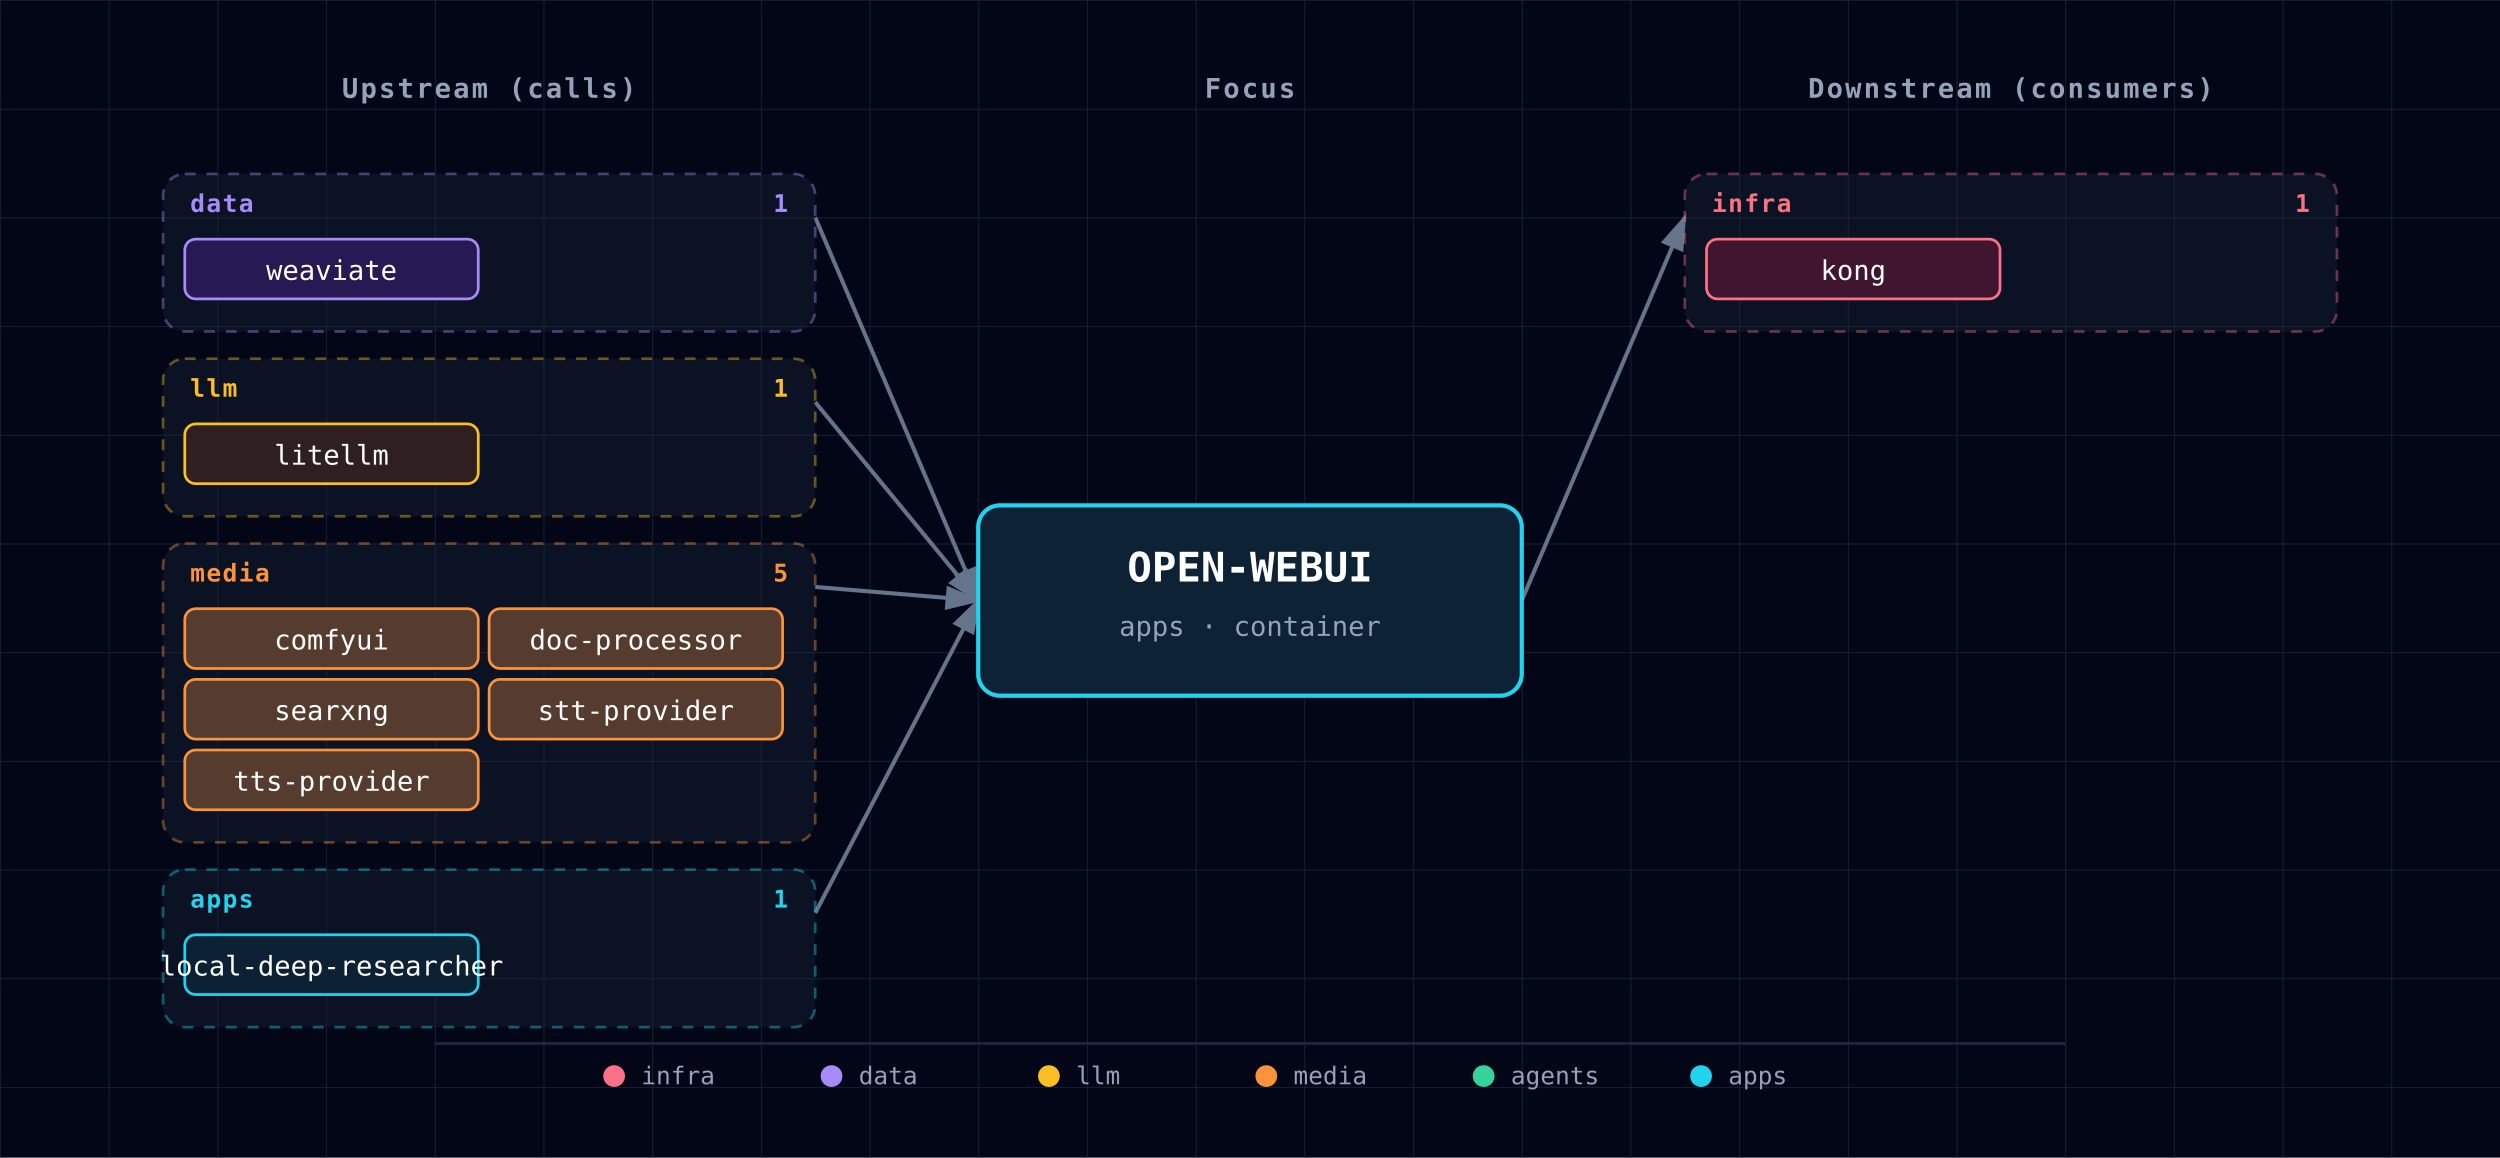
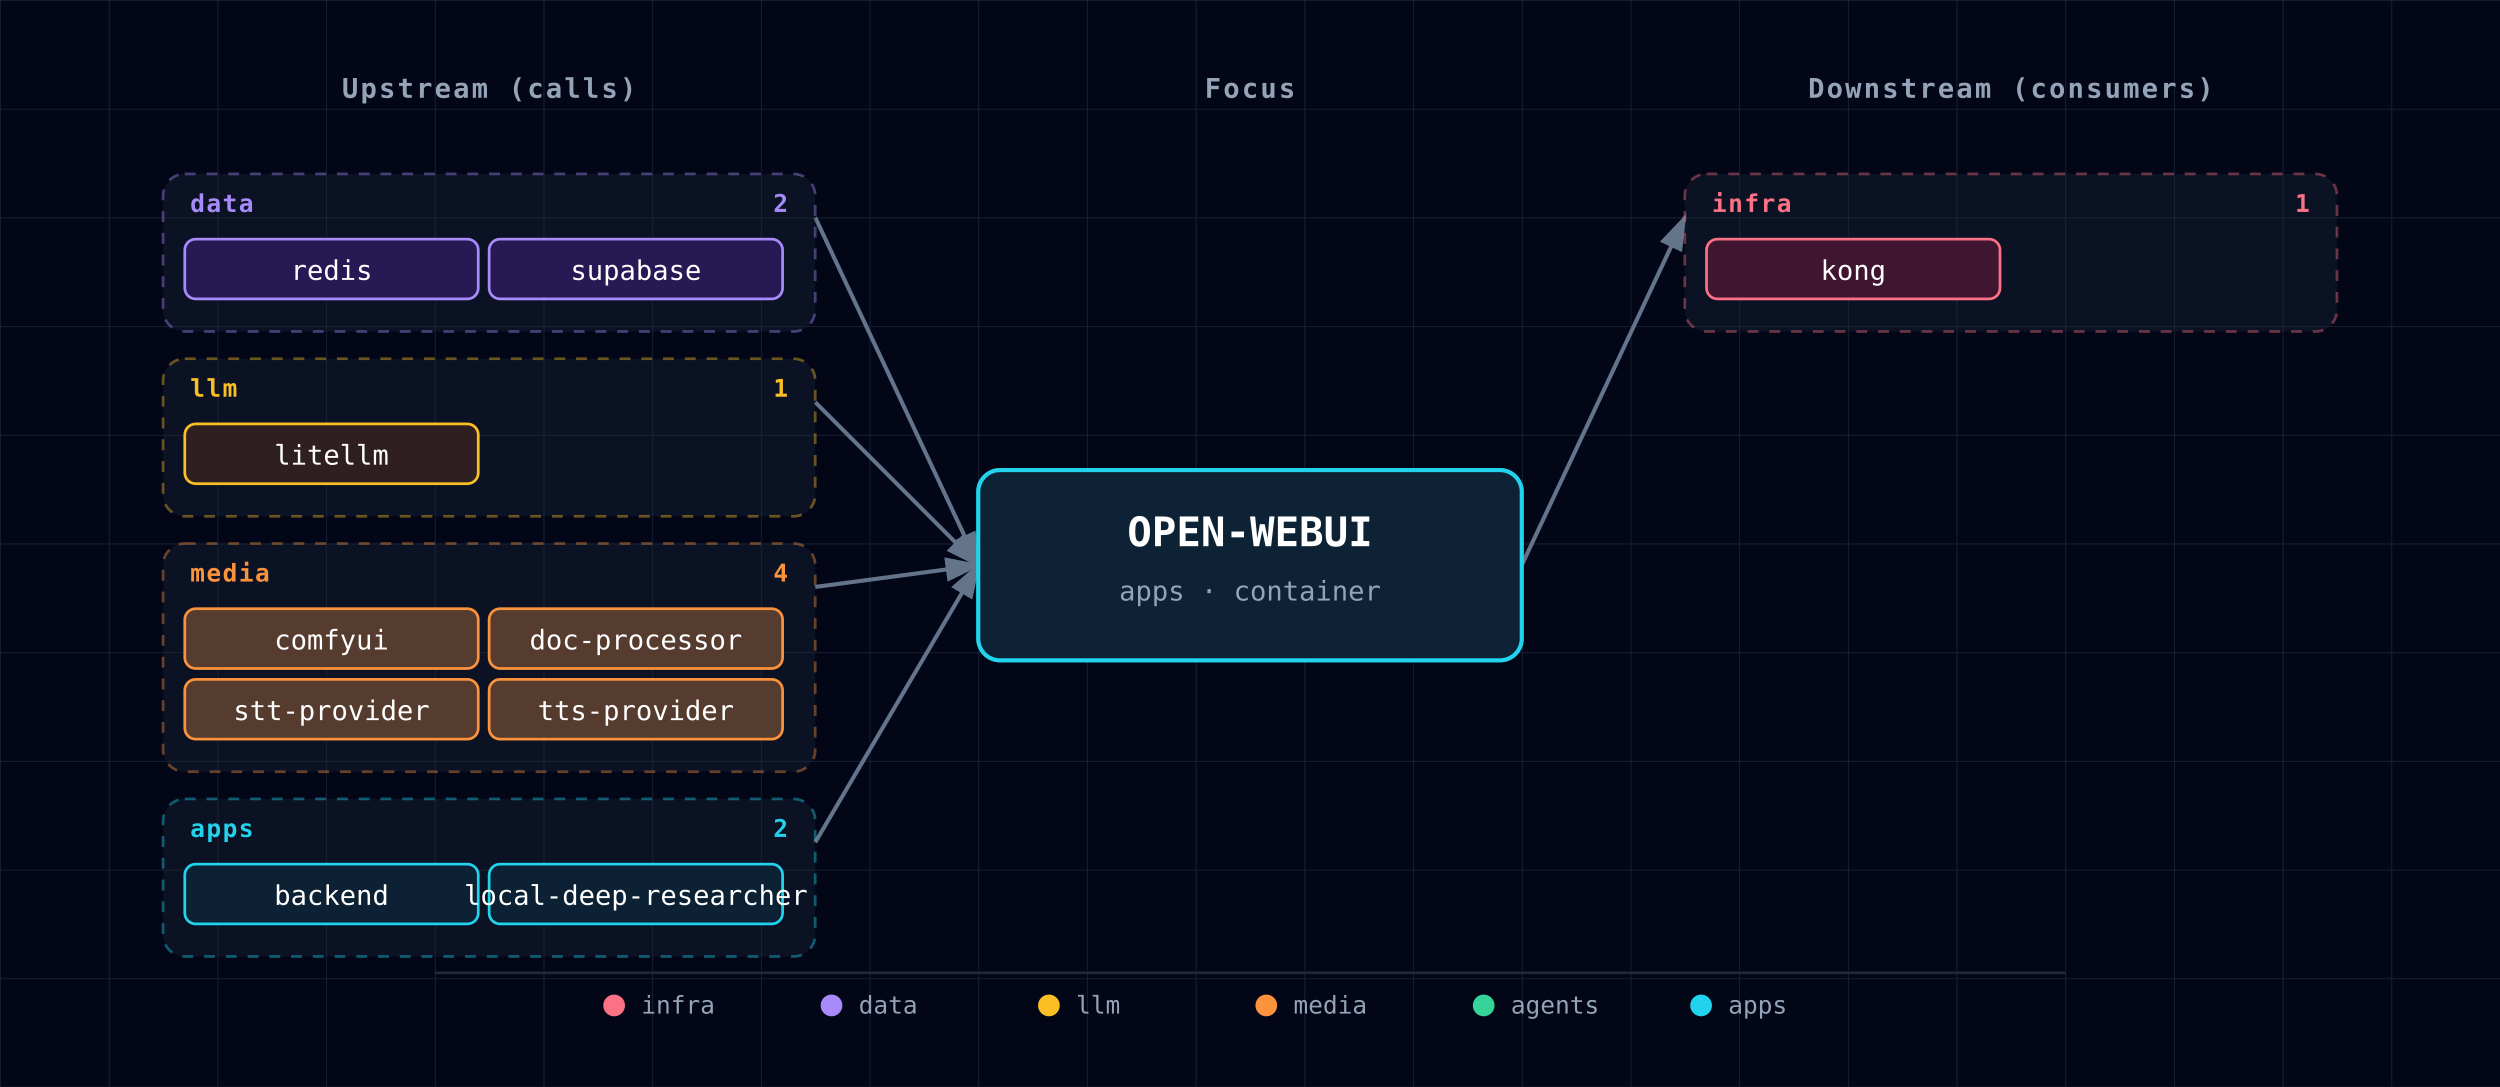
- <svg xmlns="http://www.w3.org/2000/svg" viewBox="0 0 920 426" font-family="'JetBrains Mono', 'Fira Code', Menlo, Consolas, monospace">
+ <svg xmlns="http://www.w3.org/2000/svg" viewBox="0 0 920 400" font-family="'JetBrains Mono', 'Fira Code', Menlo, Consolas, monospace">
  <defs>
    <pattern id="grid" width="40" height="40" patternUnits="userSpaceOnUse">
      <path d="M 40 0 L 0 0 0 40" fill="none" stroke="#1e293b" stroke-width="0.5" />
    </pattern>
    <marker id="arrowhead" markerWidth="9" markerHeight="6" refX="8" refY="3" orient="auto">
      <polygon points="0 0, 9 3, 0 6" fill="#64748b" />
    </marker>
    <filter id="focus-glow" x="-50%" y="-50%" width="200%" height="200%">
      <feGaussianBlur in="SourceAlpha" stdDeviation="6" />
      <feFlood flood-color="#22d3ee" flood-opacity="0.6" />
      <feComposite in2="SourceAlpha" operator="in" />
      <feMerge>
        <feMergeNode />
        <feMergeNode in="SourceGraphic" />
      </feMerge>
    </filter>
  </defs>
-   <rect width="920" height="426" fill="#020617" />
-   <rect width="920" height="426" fill="url(#grid)" />
+   <rect width="920" height="400" fill="#020617" />
+   <rect width="920" height="400" fill="url(#grid)" />
  <text x="180" y="36" fill="#94a3b8" font-size="10" font-weight="600" text-anchor="middle" letter-spacing="0.08em">Upstream (calls)</text>
  <text x="460" y="36" fill="#94a3b8" font-size="10" font-weight="600" text-anchor="middle" letter-spacing="0.08em">Focus</text>
  <text x="740" y="36" fill="#94a3b8" font-size="10" font-weight="600" text-anchor="middle" letter-spacing="0.08em">Downstream (consumers)</text>
-   <line x1="300" y1="80" x2="360" y2="221" stroke="#64748b" stroke-width="1.5" marker-end="url(#arrowhead)" />
-   <line x1="300" y1="148" x2="360" y2="221" stroke="#64748b" stroke-width="1.5" marker-end="url(#arrowhead)" />
-   <line x1="300" y1="216" x2="360" y2="221" stroke="#64748b" stroke-width="1.5" marker-end="url(#arrowhead)" />
-   <line x1="300" y1="336" x2="360" y2="221" stroke="#64748b" stroke-width="1.5" marker-end="url(#arrowhead)" />
-   <line x1="560" y1="221" x2="620" y2="80" stroke="#64748b" stroke-width="1.5" marker-end="url(#arrowhead)" />
+   <line x1="300" y1="80" x2="360" y2="208" stroke="#64748b" stroke-width="1.5" marker-end="url(#arrowhead)" />
+   <line x1="300" y1="148" x2="360" y2="208" stroke="#64748b" stroke-width="1.5" marker-end="url(#arrowhead)" />
+   <line x1="300" y1="216" x2="360" y2="208" stroke="#64748b" stroke-width="1.5" marker-end="url(#arrowhead)" />
+   <line x1="300" y1="310" x2="360" y2="208" stroke="#64748b" stroke-width="1.5" marker-end="url(#arrowhead)" />
+   <line x1="560" y1="208" x2="620" y2="80" stroke="#64748b" stroke-width="1.5" marker-end="url(#arrowhead)" />
  <g>
    <g class="cluster">
      <rect x="60" y="64" width="240" height="58" rx="8" fill="rgba(30,41,59,0.35)" stroke="#a78bfa" stroke-width="1" stroke-dasharray="4,4" stroke-opacity="0.4" />
      <text x="70" y="78" fill="#a78bfa" font-size="9" font-weight="700" text-anchor="start" style="letter-spacing:0.06em;text-transform:uppercase;">data</text>
-       <text x="290" y="78" fill="#a78bfa" font-size="9" font-weight="600" text-anchor="end">1</text>
+       <text x="290" y="78" fill="#a78bfa" font-size="9" font-weight="600" text-anchor="end">2</text>
    </g>
    <g>
      <rect x="68" y="88" width="108" height="22" rx="4" fill="#0f172a" />
      <rect x="68" y="88" width="108" height="22" rx="4" fill="rgba(76, 29, 149, 0.4)" stroke="#a78bfa" stroke-width="1" />
-       <text x="122" y="103" fill="white" font-size="10" text-anchor="middle">weaviate</text>
+       <text x="122" y="103" fill="white" font-size="10" text-anchor="middle">redis</text>
+     </g>
+     <g>
+       <rect x="180" y="88" width="108" height="22" rx="4" fill="#0f172a" />
+       <rect x="180" y="88" width="108" height="22" rx="4" fill="rgba(76, 29, 149, 0.4)" stroke="#a78bfa" stroke-width="1" />
+       <text x="234" y="103" fill="white" font-size="10" text-anchor="middle">supabase</text>
    </g>
    <g class="cluster">
      <rect x="60" y="132" width="240" height="58" rx="8" fill="rgba(30,41,59,0.35)" stroke="#fbbf24" stroke-width="1" stroke-dasharray="4,4" stroke-opacity="0.4" />
      <text x="70" y="146" fill="#fbbf24" font-size="9" font-weight="700" text-anchor="start" style="letter-spacing:0.06em;text-transform:uppercase;">llm</text>
      <text x="290" y="146" fill="#fbbf24" font-size="9" font-weight="600" text-anchor="end">1</text>
    </g>
    <g>
      <rect x="68" y="156" width="108" height="22" rx="4" fill="#0f172a" />
      <rect x="68" y="156" width="108" height="22" rx="4" fill="rgba(120, 53, 15, 0.3)" stroke="#fbbf24" stroke-width="1" />
      <text x="122" y="171" fill="white" font-size="10" text-anchor="middle">litellm</text>
    </g>
    <g class="cluster">
-       <rect x="60" y="200" width="240" height="110" rx="8" fill="rgba(30,41,59,0.35)" stroke="#fb923c" stroke-width="1" stroke-dasharray="4,4" stroke-opacity="0.4" />
+       <rect x="60" y="200" width="240" height="84" rx="8" fill="rgba(30,41,59,0.35)" stroke="#fb923c" stroke-width="1" stroke-dasharray="4,4" stroke-opacity="0.4" />
      <text x="70" y="214" fill="#fb923c" font-size="9" font-weight="700" text-anchor="start" style="letter-spacing:0.06em;text-transform:uppercase;">media</text>
-       <text x="290" y="214" fill="#fb923c" font-size="9" font-weight="600" text-anchor="end">5</text>
+       <text x="290" y="214" fill="#fb923c" font-size="9" font-weight="600" text-anchor="end">4</text>
    </g>
    <g>
      <rect x="68" y="224" width="108" height="22" rx="4" fill="#0f172a" />
      <rect x="68" y="224" width="108" height="22" rx="4" fill="rgba(251, 146, 60, 0.3)" stroke="#fb923c" stroke-width="1" />
      <text x="122" y="239" fill="white" font-size="10" text-anchor="middle">comfyui</text>
    </g>
    <g>
      <rect x="180" y="224" width="108" height="22" rx="4" fill="#0f172a" />
      <rect x="180" y="224" width="108" height="22" rx="4" fill="rgba(251, 146, 60, 0.3)" stroke="#fb923c" stroke-width="1" />
      <text x="234" y="239" fill="white" font-size="10" text-anchor="middle">doc-processor</text>
    </g>
    <g>
      <rect x="68" y="250" width="108" height="22" rx="4" fill="#0f172a" />
      <rect x="68" y="250" width="108" height="22" rx="4" fill="rgba(251, 146, 60, 0.3)" stroke="#fb923c" stroke-width="1" />
-       <text x="122" y="265" fill="white" font-size="10" text-anchor="middle">searxng</text>
+       <text x="122" y="265" fill="white" font-size="10" text-anchor="middle">stt-provider</text>
    </g>
    <g>
      <rect x="180" y="250" width="108" height="22" rx="4" fill="#0f172a" />
      <rect x="180" y="250" width="108" height="22" rx="4" fill="rgba(251, 146, 60, 0.3)" stroke="#fb923c" stroke-width="1" />
-       <text x="234" y="265" fill="white" font-size="10" text-anchor="middle">stt-provider</text>
+       <text x="234" y="265" fill="white" font-size="10" text-anchor="middle">tts-provider</text>
+     </g>
+     <g class="cluster">
+       <rect x="60" y="294" width="240" height="58" rx="8" fill="rgba(30,41,59,0.35)" stroke="#22d3ee" stroke-width="1" stroke-dasharray="4,4" stroke-opacity="0.4" />
+       <text x="70" y="308" fill="#22d3ee" font-size="9" font-weight="700" text-anchor="start" style="letter-spacing:0.06em;text-transform:uppercase;">apps</text>
+       <text x="290" y="308" fill="#22d3ee" font-size="9" font-weight="600" text-anchor="end">2</text>
    </g>
    <g>
-       <rect x="68" y="276" width="108" height="22" rx="4" fill="#0f172a" />
-       <rect x="68" y="276" width="108" height="22" rx="4" fill="rgba(251, 146, 60, 0.3)" stroke="#fb923c" stroke-width="1" />
-       <text x="122" y="291" fill="white" font-size="10" text-anchor="middle">tts-provider</text>
-     </g>
-     <g class="cluster">
-       <rect x="60" y="320" width="240" height="58" rx="8" fill="rgba(30,41,59,0.35)" stroke="#22d3ee" stroke-width="1" stroke-dasharray="4,4" stroke-opacity="0.4" />
-       <text x="70" y="334" fill="#22d3ee" font-size="9" font-weight="700" text-anchor="start" style="letter-spacing:0.06em;text-transform:uppercase;">apps</text>
-       <text x="290" y="334" fill="#22d3ee" font-size="9" font-weight="600" text-anchor="end">1</text>
+       <rect x="68" y="318" width="108" height="22" rx="4" fill="#0f172a" />
+       <rect x="68" y="318" width="108" height="22" rx="4" fill="rgba(8, 51, 68, 0.4)" stroke="#22d3ee" stroke-width="1" />
+       <text x="122" y="333" fill="white" font-size="10" text-anchor="middle">backend</text>
    </g>
    <g>
-       <rect x="68" y="344" width="108" height="22" rx="4" fill="#0f172a" />
-       <rect x="68" y="344" width="108" height="22" rx="4" fill="rgba(8, 51, 68, 0.4)" stroke="#22d3ee" stroke-width="1" />
-       <text x="122" y="359" fill="white" font-size="10" text-anchor="middle">local-deep-researcher</text>
+       <rect x="180" y="318" width="108" height="22" rx="4" fill="#0f172a" />
+       <rect x="180" y="318" width="108" height="22" rx="4" fill="rgba(8, 51, 68, 0.4)" stroke="#22d3ee" stroke-width="1" />
+       <text x="234" y="333" fill="white" font-size="10" text-anchor="middle">local-deep-researcher</text>
    </g>
  </g>
  <g>
    <g class="cluster">
      <rect x="620" y="64" width="240" height="58" rx="8" fill="rgba(30,41,59,0.35)" stroke="#fb7185" stroke-width="1" stroke-dasharray="4,4" stroke-opacity="0.4" />
      <text x="630" y="78" fill="#fb7185" font-size="9" font-weight="700" text-anchor="start" style="letter-spacing:0.06em;text-transform:uppercase;">infra</text>
      <text x="850" y="78" fill="#fb7185" font-size="9" font-weight="600" text-anchor="end">1</text>
    </g>
    <g>
      <rect x="628" y="88" width="108" height="22" rx="4" fill="#0f172a" />
      <rect x="628" y="88" width="108" height="22" rx="4" fill="rgba(136, 19, 55, 0.4)" stroke="#fb7185" stroke-width="1" />
      <text x="682" y="103" fill="white" font-size="10" text-anchor="middle">kong</text>
    </g>
  </g>
  <g class="focus" filter="url(#focus-glow)">
-     <rect x="360" y="186" width="200" height="70" rx="8" fill="#0f172a" />
-     <rect x="360" y="186" width="200" height="70" rx="8" fill="rgba(8, 51, 68, 0.4)" stroke="#22d3ee" stroke-width="1.5" />
-     <text x="460" y="214" fill="white" font-size="15" font-weight="700" text-anchor="middle">OPEN-WEBUI</text>
-     <text x="460" y="234" fill="#94a3b8" font-size="10" text-anchor="middle">apps · container</text>
+     <rect x="360" y="173" width="200" height="70" rx="8" fill="#0f172a" />
+     <rect x="360" y="173" width="200" height="70" rx="8" fill="rgba(8, 51, 68, 0.4)" stroke="#22d3ee" stroke-width="1.5" />
+     <text x="460" y="201" fill="white" font-size="15" font-weight="700" text-anchor="middle">OPEN-WEBUI</text>
+     <text x="460" y="221" fill="#94a3b8" font-size="10" text-anchor="middle">apps · container</text>
  </g>
  <g class="legend">
-     <line x1="160" y1="384" x2="760" y2="384" stroke="#1e293b" stroke-width="1" />
-     <circle cx="226" cy="396" r="4" fill="#fb7185" />
-     <text x="236" y="399" fill="#94a3b8" font-size="9" font-weight="400" text-anchor="start">infra</text>
-     <circle cx="306" cy="396" r="4" fill="#a78bfa" />
-     <text x="316" y="399" fill="#94a3b8" font-size="9" font-weight="400" text-anchor="start">data</text>
-     <circle cx="386" cy="396" r="4" fill="#fbbf24" />
-     <text x="396" y="399" fill="#94a3b8" font-size="9" font-weight="400" text-anchor="start">llm</text>
-     <circle cx="466" cy="396" r="4" fill="#fb923c" />
-     <text x="476" y="399" fill="#94a3b8" font-size="9" font-weight="400" text-anchor="start">media</text>
-     <circle cx="546" cy="396" r="4" fill="#34d399" />
-     <text x="556" y="399" fill="#94a3b8" font-size="9" font-weight="400" text-anchor="start">agents</text>
-     <circle cx="626" cy="396" r="4" fill="#22d3ee" />
-     <text x="636" y="399" fill="#94a3b8" font-size="9" font-weight="400" text-anchor="start">apps</text>
+     <line x1="160" y1="358" x2="760" y2="358" stroke="#1e293b" stroke-width="1" />
+     <circle cx="226" cy="370" r="4" fill="#fb7185" />
+     <text x="236" y="373" fill="#94a3b8" font-size="9" font-weight="400" text-anchor="start">infra</text>
+     <circle cx="306" cy="370" r="4" fill="#a78bfa" />
+     <text x="316" y="373" fill="#94a3b8" font-size="9" font-weight="400" text-anchor="start">data</text>
+     <circle cx="386" cy="370" r="4" fill="#fbbf24" />
+     <text x="396" y="373" fill="#94a3b8" font-size="9" font-weight="400" text-anchor="start">llm</text>
+     <circle cx="466" cy="370" r="4" fill="#fb923c" />
+     <text x="476" y="373" fill="#94a3b8" font-size="9" font-weight="400" text-anchor="start">media</text>
+     <circle cx="546" cy="370" r="4" fill="#34d399" />
+     <text x="556" y="373" fill="#94a3b8" font-size="9" font-weight="400" text-anchor="start">agents</text>
+     <circle cx="626" cy="370" r="4" fill="#22d3ee" />
+     <text x="636" y="373" fill="#94a3b8" font-size="9" font-weight="400" text-anchor="start">apps</text>
  </g>
</svg>
